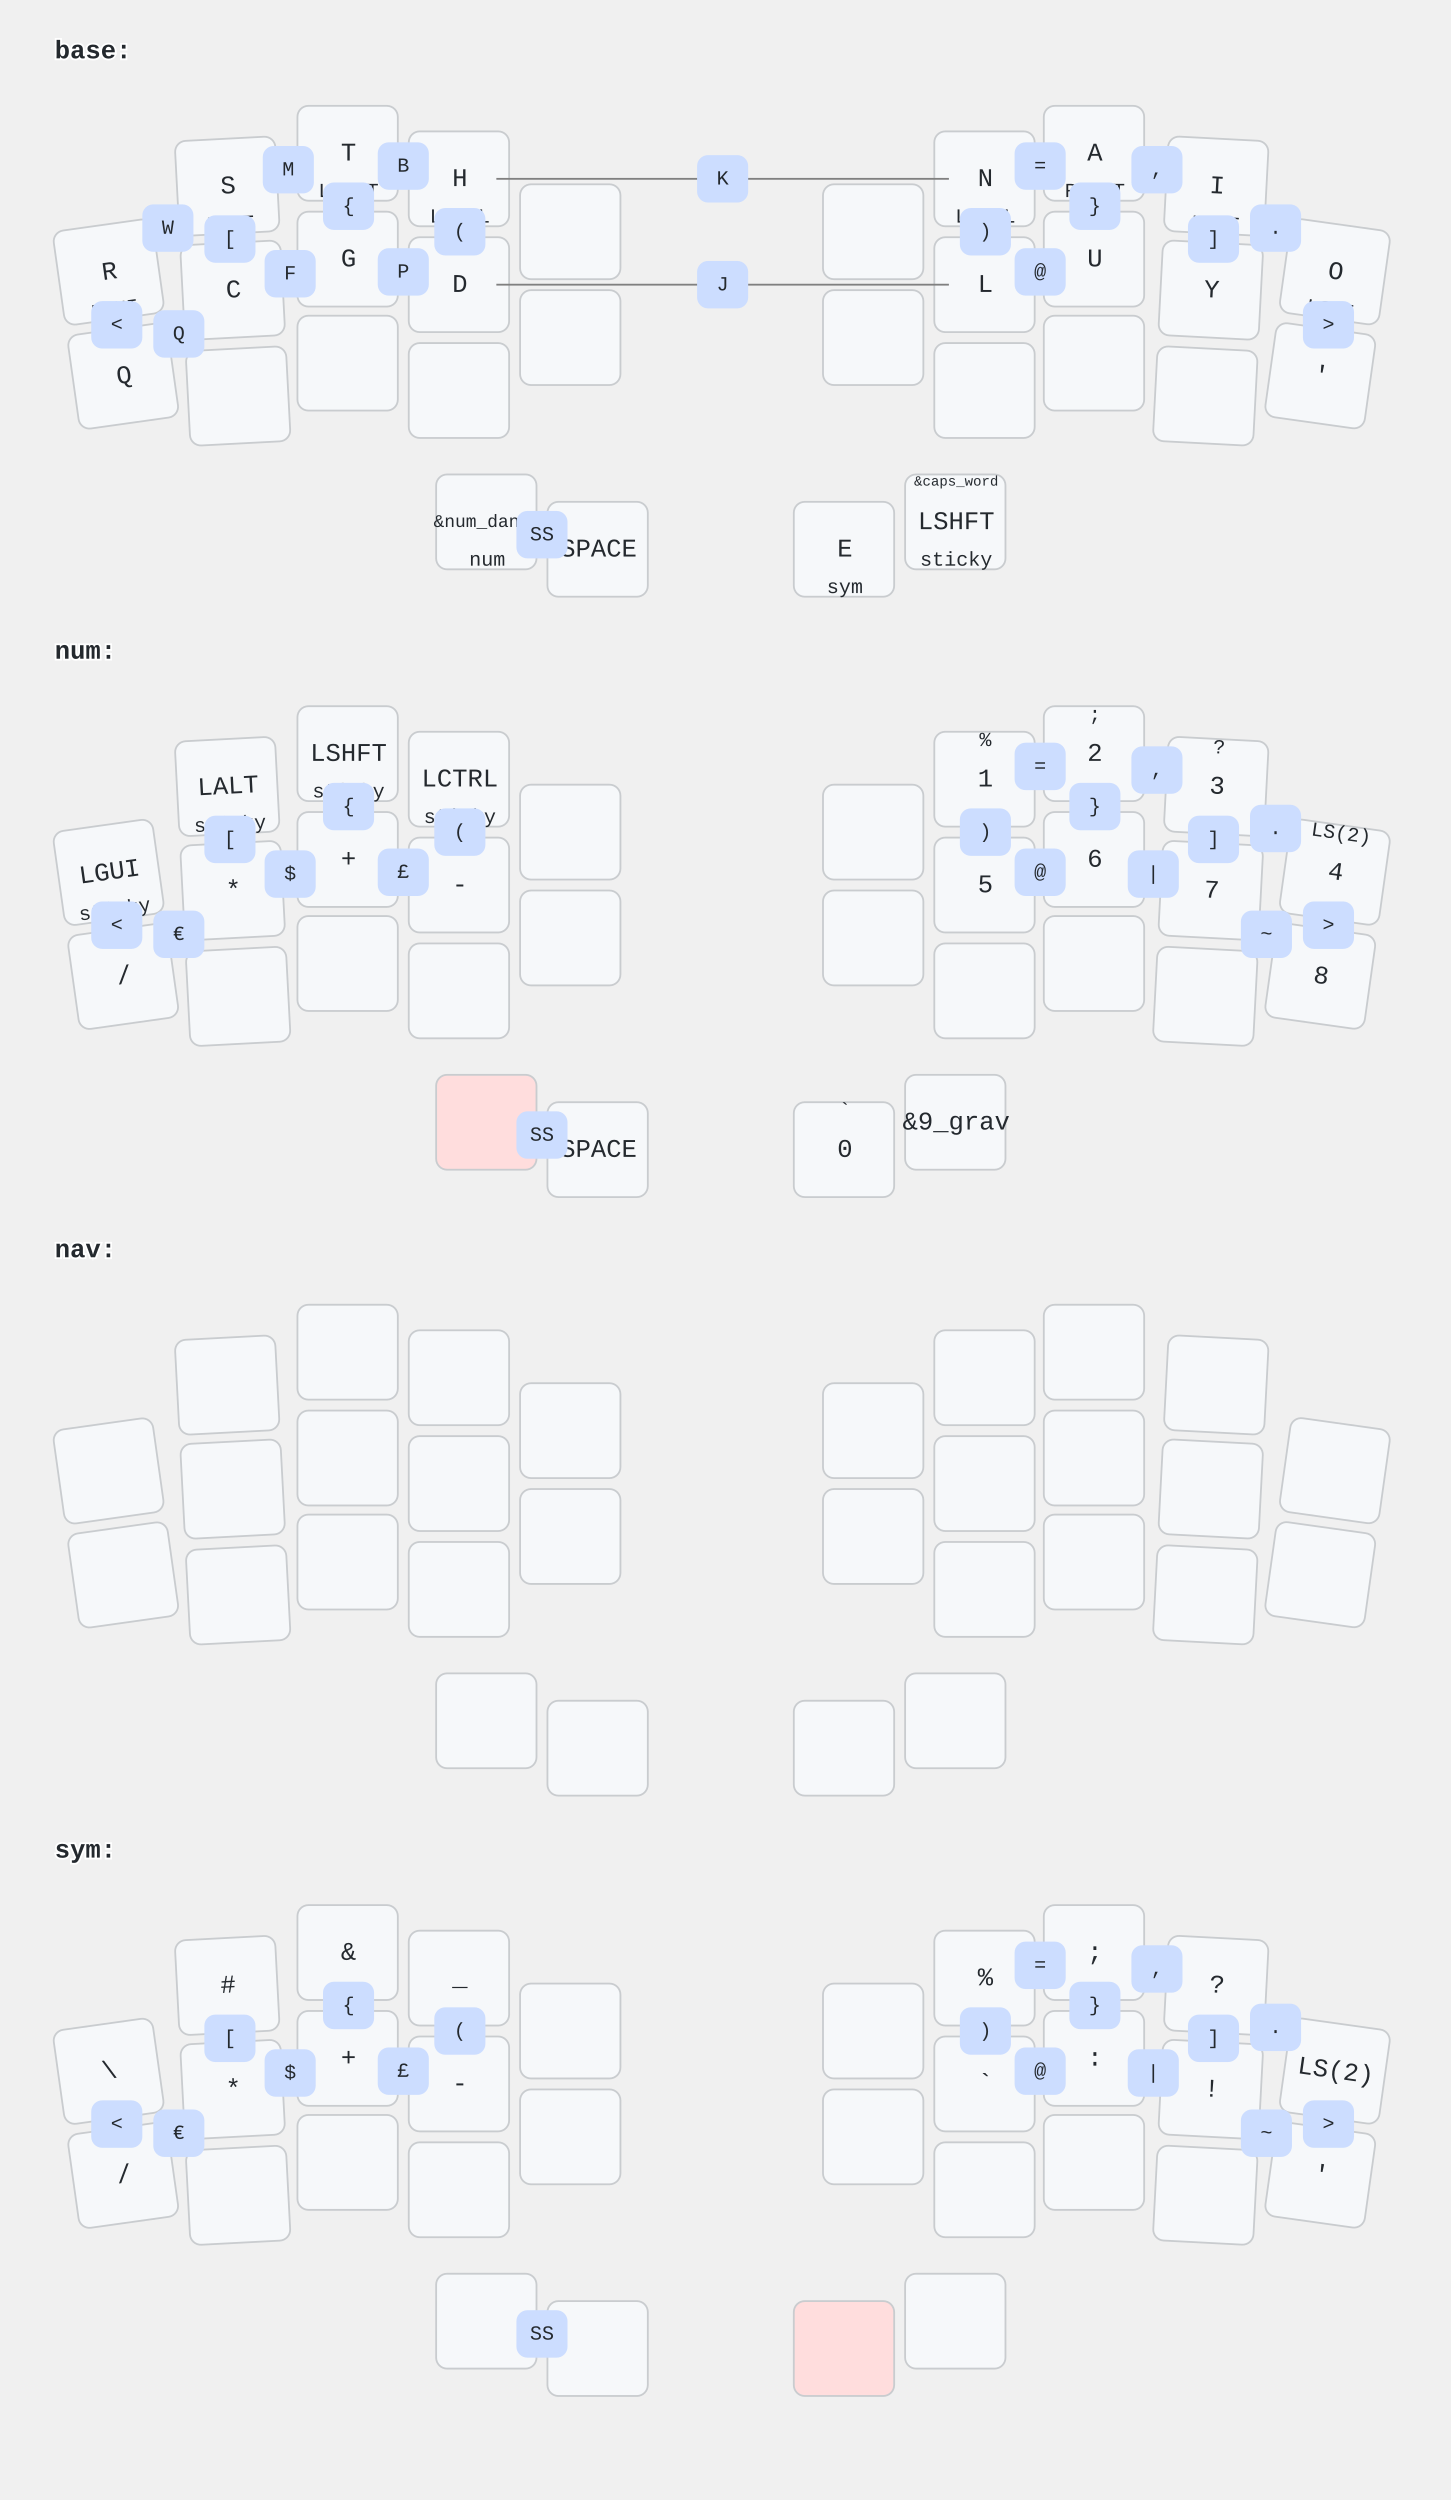
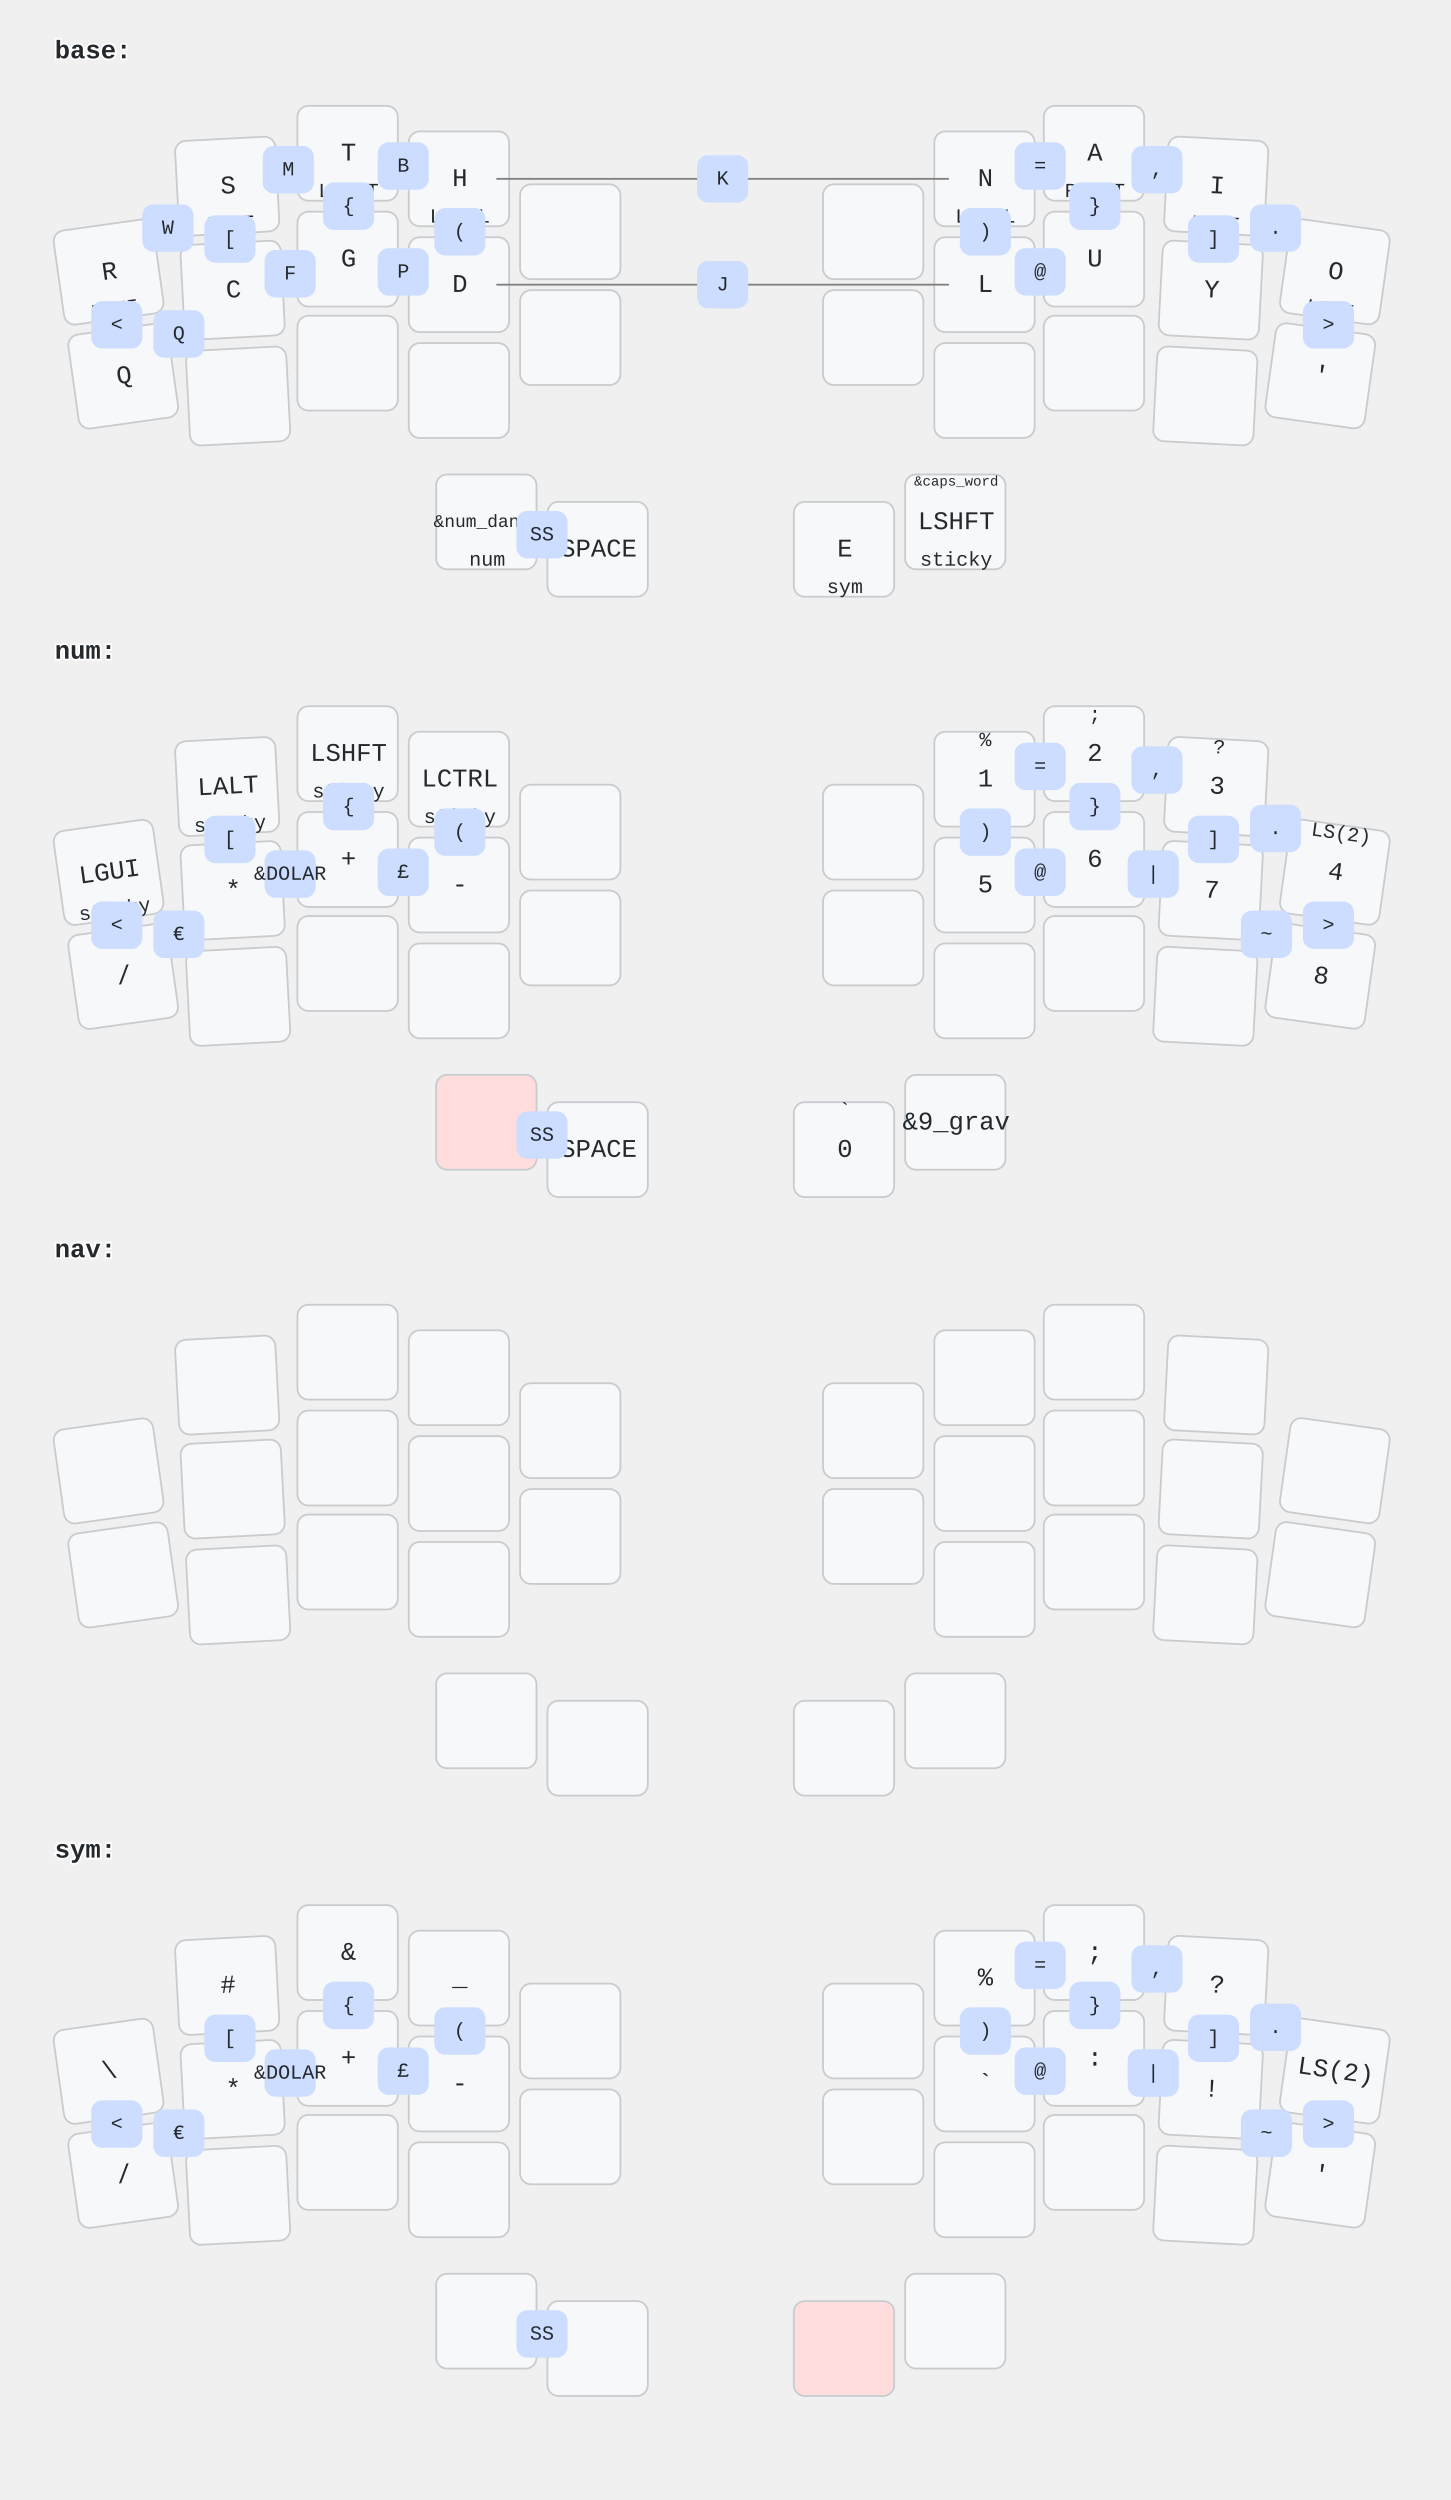
<svg xmlns="http://www.w3.org/2000/svg" width="795" height="1370" viewBox="0 0 795 1370" class="keymap">
  <style>/* inherit t  o force styles through use tags */
svg path {
    fill: inherit;
}

/* font and background color specifications */
svg.keymap {
    font-family: SFMono-Regular,Consolas,Liberation Mono,Menlo,monospace;
    font-size: 14px;
    font-kerning: normal;
    text-rendering: optimizeLegibility;
    fill: #24292e;
}

/* default key styling */
rect.key {
    fill: #f6f8fa;
    stroke: #c9cccf;
    stroke-width: 1;
}

/* default key side styling, only used is draw_key_sides is set */
rect.side {
    filter: brightness(90%);
}

/* color accent for combo boxes */
rect.combo, rect.combo-separate {
    fill: #cdf;
}

/* color accent for held keys */
rect.held, rect.combo.held {
    fill: #fdd;
}

/* color accent for ghost (optional) keys */
rect.ghost, rect.combo.ghost {
    stroke-dasharray: 4, 4;
    stroke-width: 2;
}

text {
    text-anchor: middle;
    dominant-baseline: middle;
}

/* styling for layer labels */
text.label {
    font-weight: bold;
    text-anchor: start;
    stroke: white;
    stroke-width: 2;
    paint-order: stroke;
}

/* styling for combo tap, and key hold/shifted label text */
text.combo, text.hold, text.shifted {
    font-size: 11px;
}

text.hold {
    text-anchor: middle;
    dominant-baseline: auto;
}

text.shifted {
    text-anchor: middle;
    dominant-baseline: hanging;
}

/* styling for hold/shifted label text in combo box */
text.combo.hold, text.combo.shifted {
    font-size: 8px;
}

/* lighter symbol for transparent keys */
text.trans {
    fill: #7b7e81;
}

/* styling for combo dendrons */
path.combo {
    stroke-width: 1;
    stroke: gray;
    fill: none;
}

/* Start Tabler Icons Cleanup */
/* cannot use height/width with glyphs */
.icon-tabler &gt; path {
    fill: inherit;
    stroke: inherit;
    stroke-width: 2;
}
/* hide tabler's default box */
.icon-tabler &gt; path[stroke="none"][fill="none"] {
    visibility: hidden;
}
/* End Tabler Icons Cleanup */
</style>
  <g transform="translate(30, 0)" class="layer-base">
    <text x="0" y="28" class="label">base:</text>
    <g transform="translate(0, 56)">
      <g transform="translate(30, 93) rotate(-8.0)" class="key keypos-0">
        <rect rx="6" ry="6" x="-28" y="-26" width="55" height="52" class="key" />
        <text x="0" y="0" class="key tap">R</text>
        <text x="0" y="24" class="key hold">LGUI</text>
      </g>
      <g transform="translate(95, 46) rotate(-3.0)" class="key keypos-1">
        <rect rx="6" ry="6" x="-28" y="-26" width="55" height="52" class="key" />
        <text x="0" y="0" class="key tap">S</text>
        <text x="0" y="24" class="key hold">LALT</text>
      </g>
      <g transform="translate(161, 28)" class="key keypos-2">
        <rect rx="6" ry="6" x="-28" y="-26" width="55" height="52" class="key" />
        <text x="0" y="0" class="key tap">T</text>
        <text x="0" y="24" class="key hold">LSHFT</text>
      </g>
      <g transform="translate(222, 42)" class="key keypos-3">
        <rect rx="6" ry="6" x="-28" y="-26" width="55" height="52" class="key" />
        <text x="0" y="0" class="key tap">H</text>
        <text x="0" y="24" class="key hold">LCTRL</text>
      </g>
      <g transform="translate(283, 71)" class="key trans keypos-4">
        <rect rx="6" ry="6" x="-28" y="-26" width="55" height="52" class="key trans" />
      </g>
      <g transform="translate(449, 71)" class="key trans keypos-5">
        <rect rx="6" ry="6" x="-28" y="-26" width="55" height="52" class="key trans" />
      </g>
      <g transform="translate(510, 42)" class="key keypos-6">
        <rect rx="6" ry="6" x="-28" y="-26" width="55" height="52" class="key" />
        <text x="0" y="0" class="key tap">N</text>
        <text x="0" y="24" class="key hold">LCTRL</text>
      </g>
      <g transform="translate(570, 28)" class="key keypos-7">
        <rect rx="6" ry="6" x="-28" y="-26" width="55" height="52" class="key" />
        <text x="0" y="0" class="key tap">A</text>
        <text x="0" y="24" class="key hold">RSHFT</text>
      </g>
      <g transform="translate(637, 46) rotate(3.0)" class="key keypos-8">
        <rect rx="6" ry="6" x="-28" y="-26" width="55" height="52" class="key" />
        <text x="0" y="0" class="key tap">I</text>
        <text x="0" y="24" class="key hold">LALT</text>
      </g>
      <g transform="translate(702, 93) rotate(8.0)" class="key keypos-9">
        <rect rx="6" ry="6" x="-28" y="-26" width="55" height="52" class="key" />
        <text x="0" y="0" class="key tap">O</text>
        <text x="0" y="24" class="key hold">LGUI</text>
      </g>
      <g transform="translate(38, 150) rotate(-8.0)" class="key keypos-10">
        <rect rx="6" ry="6" x="-28" y="-26" width="55" height="52" class="key" />
        <text x="0" y="0" class="key tap">Q</text>
      </g>
      <g transform="translate(98, 103) rotate(-3.0)" class="key keypos-11">
        <rect rx="6" ry="6" x="-28" y="-26" width="55" height="52" class="key" />
        <text x="0" y="0" class="key tap">C</text>
      </g>
      <g transform="translate(161, 86)" class="key keypos-12">
        <rect rx="6" ry="6" x="-28" y="-26" width="55" height="52" class="key" />
        <text x="0" y="0" class="key tap">G</text>
      </g>
      <g transform="translate(222, 100)" class="key keypos-13">
        <rect rx="6" ry="6" x="-28" y="-26" width="55" height="52" class="key" />
        <text x="0" y="0" class="key tap">D</text>
      </g>
      <g transform="translate(283, 129)" class="key trans keypos-14">
        <rect rx="6" ry="6" x="-28" y="-26" width="55" height="52" class="key trans" />
      </g>
      <g transform="translate(449, 129)" class="key trans keypos-15">
        <rect rx="6" ry="6" x="-28" y="-26" width="55" height="52" class="key trans" />
      </g>
      <g transform="translate(510, 100)" class="key keypos-16">
        <rect rx="6" ry="6" x="-28" y="-26" width="55" height="52" class="key" />
        <text x="0" y="0" class="key tap">L</text>
      </g>
      <g transform="translate(570, 86)" class="key keypos-17">
        <rect rx="6" ry="6" x="-28" y="-26" width="55" height="52" class="key" />
        <text x="0" y="0" class="key tap">U</text>
      </g>
      <g transform="translate(634, 103) rotate(3.0)" class="key keypos-18">
        <rect rx="6" ry="6" x="-28" y="-26" width="55" height="52" class="key" />
        <text x="0" y="0" class="key tap">Y</text>
      </g>
      <g transform="translate(694, 150) rotate(8.0)" class="key keypos-19">
        <rect rx="6" ry="6" x="-28" y="-26" width="55" height="52" class="key" />
        <text x="0" y="0" class="key tap">'</text>
      </g>
      <g transform="translate(101, 161) rotate(-3.0)" class="key trans keypos-20">
        <rect rx="6" ry="6" x="-28" y="-26" width="55" height="52" class="key trans" />
      </g>
      <g transform="translate(161, 143)" class="key trans keypos-21">
        <rect rx="6" ry="6" x="-28" y="-26" width="55" height="52" class="key trans" />
      </g>
      <g transform="translate(222, 158)" class="key trans keypos-22">
        <rect rx="6" ry="6" x="-28" y="-26" width="55" height="52" class="key trans" />
      </g>
      <g transform="translate(510, 158)" class="key trans keypos-23">
        <rect rx="6" ry="6" x="-28" y="-26" width="55" height="52" class="key trans" />
      </g>
      <g transform="translate(570, 143)" class="key trans keypos-24">
        <rect rx="6" ry="6" x="-28" y="-26" width="55" height="52" class="key trans" />
      </g>
      <g transform="translate(631, 161) rotate(3.0)" class="key trans keypos-25">
        <rect rx="6" ry="6" x="-28" y="-26" width="55" height="52" class="key trans" />
      </g>
      <g transform="translate(237, 230)" class="key keypos-26">
        <rect rx="6" ry="6" x="-28" y="-26" width="55" height="52" class="key" />
        <text x="0" y="0" class="key tap">
          <tspan style="font-size: 70%">&amp;num_dance</tspan>
        </text>
        <text x="0" y="24" class="key hold">num</text>
      </g>
      <g transform="translate(298, 245)" class="key keypos-27">
        <rect rx="6" ry="6" x="-28" y="-26" width="55" height="52" class="key" />
        <text x="0" y="0" class="key tap">SPACE</text>
      </g>
      <g transform="translate(433, 245)" class="key keypos-28">
        <rect rx="6" ry="6" x="-28" y="-26" width="55" height="52" class="key" />
        <text x="0" y="0" class="key tap">E</text>
        <text x="0" y="24" class="key hold">sym</text>
      </g>
      <g transform="translate(494, 230)" class="key keypos-29">
        <rect rx="6" ry="6" x="-28" y="-26" width="55" height="52" class="key" />
        <text x="0" y="0" class="key tap">LSHFT</text>
        <text x="0" y="24" class="key hold">sticky</text>
        <text x="0" y="-24" class="key shifted">
          <tspan style="font-size: 70%">&amp;caps_word</tspan>
        </text>
      </g>
      <g class="combo combopos-0">
        <rect rx="6" ry="6" x="48" y="56" width="28" height="26" class="combo" />
        <text x="62" y="69" class="combo tap">W</text>
      </g>
      <g class="combo combopos-1">
        <rect rx="6" ry="6" x="114" y="24" width="28" height="26" class="combo" />
        <text x="128" y="37" class="combo tap">M</text>
      </g>
      <g class="combo combopos-2">
        <rect rx="6" ry="6" x="177" y="22" width="28" height="26" class="combo" />
        <text x="191" y="35" class="combo tap">B</text>
      </g>
      <g class="combo combopos-3">
        <path d="M366,42 l-124,0" class="combo" />
        <path d="M366,42 l124,0" class="combo" />
        <rect rx="6" ry="6" x="352" y="29" width="28" height="26" class="combo" />
        <text x="366" y="42" class="combo tap">K</text>
      </g>
      <g class="combo combopos-4">
        <rect rx="6" ry="6" x="526" y="22" width="28" height="26" class="combo" />
        <text x="540" y="35" class="combo tap">=</text>
      </g>
      <g class="combo combopos-5">
        <rect rx="6" ry="6" x="590" y="24" width="28" height="26" class="combo" />
        <text x="604" y="37" class="combo tap">,</text>
      </g>
      <g class="combo combopos-6">
        <rect rx="6" ry="6" x="655" y="56" width="28" height="26" class="combo" />
        <text x="669" y="69" class="combo tap">.</text>
      </g>
      <g class="combo combopos-7">
        <rect rx="6" ry="6" x="54" y="114" width="28" height="26" class="combo" />
        <text x="68" y="127" class="combo tap">Q</text>
      </g>
      <g class="combo combopos-8">
        <rect rx="6" ry="6" x="115" y="81" width="28" height="26" class="combo" />
        <text x="129" y="94" class="combo tap">F</text>
      </g>
      <g class="combo combopos-9">
        <rect rx="6" ry="6" x="177" y="80" width="28" height="26" class="combo" />
        <text x="191" y="93" class="combo tap">P</text>
      </g>
      <g class="combo combopos-10">
        <path d="M366,100 l-124,0" class="combo" />
        <path d="M366,100 l124,0" class="combo" />
        <rect rx="6" ry="6" x="352" y="87" width="28" height="26" class="combo" />
        <text x="366" y="100" class="combo tap">J</text>
      </g>
      <g class="combo combopos-11">
        <rect rx="6" ry="6" x="526" y="80" width="28" height="26" class="combo" />
        <text x="540" y="93" class="combo tap">@</text>
      </g>
      <g class="combo combopos-12">
        <rect rx="6" ry="6" x="253" y="224" width="28" height="26" class="combo" />
        <text x="267" y="237" class="combo tap">SS</text>
      </g>
      <g class="combo combopos-13">
        <rect rx="6" ry="6" x="20" y="109" width="28" height="26" class="combo" />
        <text x="34" y="122" class="combo tap">&lt;</text>
      </g>
      <g class="combo combopos-14">
        <rect rx="6" ry="6" x="82" y="62" width="28" height="26" class="combo" />
        <text x="96" y="75" class="combo tap">[</text>
      </g>
      <g class="combo combopos-15">
        <rect rx="6" ry="6" x="147" y="44" width="28" height="26" class="combo" />
        <text x="161" y="57" class="combo tap">{</text>
      </g>
      <g class="combo combopos-16">
        <rect rx="6" ry="6" x="208" y="58" width="28" height="26" class="combo" />
        <text x="222" y="71" class="combo tap">(</text>
      </g>
      <g class="combo combopos-17">
        <rect rx="6" ry="6" x="496" y="58" width="28" height="26" class="combo" />
        <text x="510" y="71" class="combo tap">)</text>
      </g>
      <g class="combo combopos-18">
        <rect rx="6" ry="6" x="556" y="44" width="28" height="26" class="combo" />
        <text x="570" y="57" class="combo tap">}</text>
      </g>
      <g class="combo combopos-19">
        <rect rx="6" ry="6" x="621" y="62" width="28" height="26" class="combo" />
        <text x="635" y="75" class="combo tap">]</text>
      </g>
      <g class="combo combopos-20">
        <rect rx="6" ry="6" x="684" y="109" width="28" height="26" class="combo" />
        <text x="698" y="122" class="combo tap">&gt;</text>
      </g>
    </g>
  </g>
  <g transform="translate(30, 329)" class="layer-num">
    <text x="0" y="28" class="label">num:</text>
    <g transform="translate(0, 56)">
      <g transform="translate(30, 93) rotate(-8.0)" class="key keypos-0">
        <rect rx="6" ry="6" x="-28" y="-26" width="55" height="52" class="key" />
        <text x="0" y="0" class="key tap">LGUI</text>
        <text x="0" y="24" class="key hold">sticky</text>
      </g>
      <g transform="translate(95, 46) rotate(-3.0)" class="key keypos-1">
        <rect rx="6" ry="6" x="-28" y="-26" width="55" height="52" class="key" />
        <text x="0" y="0" class="key tap">LALT</text>
        <text x="0" y="24" class="key hold">sticky</text>
      </g>
      <g transform="translate(161, 28)" class="key keypos-2">
        <rect rx="6" ry="6" x="-28" y="-26" width="55" height="52" class="key" />
        <text x="0" y="0" class="key tap">LSHFT</text>
        <text x="0" y="24" class="key hold">sticky</text>
      </g>
      <g transform="translate(222, 42)" class="key keypos-3">
        <rect rx="6" ry="6" x="-28" y="-26" width="55" height="52" class="key" />
        <text x="0" y="0" class="key tap">LCTRL</text>
        <text x="0" y="24" class="key hold">sticky</text>
      </g>
      <g transform="translate(283, 71)" class="key trans keypos-4">
        <rect rx="6" ry="6" x="-28" y="-26" width="55" height="52" class="key trans" />
      </g>
      <g transform="translate(449, 71)" class="key trans keypos-5">
        <rect rx="6" ry="6" x="-28" y="-26" width="55" height="52" class="key trans" />
      </g>
      <g transform="translate(510, 42)" class="key keypos-6">
        <rect rx="6" ry="6" x="-28" y="-26" width="55" height="52" class="key" />
        <text x="0" y="0" class="key tap">1</text>
        <text x="0" y="-24" class="key shifted">%</text>
      </g>
      <g transform="translate(570, 28)" class="key keypos-7">
        <rect rx="6" ry="6" x="-28" y="-26" width="55" height="52" class="key" />
        <text x="0" y="0" class="key tap">2</text>
        <text x="0" y="-24" class="key shifted">;</text>
      </g>
      <g transform="translate(637, 46) rotate(3.0)" class="key keypos-8">
        <rect rx="6" ry="6" x="-28" y="-26" width="55" height="52" class="key" />
        <text x="0" y="0" class="key tap">3</text>
        <text x="0" y="-24" class="key shifted">?</text>
      </g>
      <g transform="translate(702, 93) rotate(8.0)" class="key keypos-9">
        <rect rx="6" ry="6" x="-28" y="-26" width="55" height="52" class="key" />
        <text x="0" y="0" class="key tap">4</text>
        <text x="0" y="-24" class="key shifted">LS(2)</text>
      </g>
      <g transform="translate(38, 150) rotate(-8.0)" class="key keypos-10">
        <rect rx="6" ry="6" x="-28" y="-26" width="55" height="52" class="key" />
        <text x="0" y="0" class="key tap">/</text>
        <text x="0" y="-24" class="key shifted">\</text>
      </g>
      <g transform="translate(98, 103) rotate(-3.0)" class="key keypos-11">
        <rect rx="6" ry="6" x="-28" y="-26" width="55" height="52" class="key" />
        <text x="0" y="0" class="key tap">*</text>
        <text x="0" y="-24" class="key shifted">#</text>
      </g>
      <g transform="translate(161, 86)" class="key keypos-12">
        <rect rx="6" ry="6" x="-28" y="-26" width="55" height="52" class="key" />
        <text x="0" y="0" class="key tap">+</text>
        <text x="0" y="-24" class="key shifted">&amp;</text>
      </g>
      <g transform="translate(222, 100)" class="key keypos-13">
        <rect rx="6" ry="6" x="-28" y="-26" width="55" height="52" class="key" />
        <text x="0" y="0" class="key tap">-</text>
        <text x="0" y="-24" class="key shifted">_</text>
      </g>
      <g transform="translate(283, 129)" class="key trans keypos-14">
        <rect rx="6" ry="6" x="-28" y="-26" width="55" height="52" class="key trans" />
      </g>
      <g transform="translate(449, 129)" class="key trans keypos-15">
        <rect rx="6" ry="6" x="-28" y="-26" width="55" height="52" class="key trans" />
      </g>
      <g transform="translate(510, 100)" class="key keypos-16">
        <rect rx="6" ry="6" x="-28" y="-26" width="55" height="52" class="key" />
        <text x="0" y="0" class="key tap">5</text>
        <text x="0" y="-24" class="key shifted">`</text>
      </g>
      <g transform="translate(570, 86)" class="key keypos-17">
        <rect rx="6" ry="6" x="-28" y="-26" width="55" height="52" class="key" />
        <text x="0" y="0" class="key tap">6</text>
        <text x="0" y="-24" class="key shifted">:</text>
      </g>
      <g transform="translate(634, 103) rotate(3.0)" class="key keypos-18">
        <rect rx="6" ry="6" x="-28" y="-26" width="55" height="52" class="key" />
        <text x="0" y="0" class="key tap">7</text>
        <text x="0" y="-24" class="key shifted">!</text>
      </g>
      <g transform="translate(694, 150) rotate(8.0)" class="key keypos-19">
        <rect rx="6" ry="6" x="-28" y="-26" width="55" height="52" class="key" />
        <text x="0" y="0" class="key tap">8</text>
        <text x="0" y="-24" class="key shifted">'</text>
      </g>
      <g transform="translate(101, 161) rotate(-3.0)" class="key trans keypos-20">
        <rect rx="6" ry="6" x="-28" y="-26" width="55" height="52" class="key trans" />
      </g>
      <g transform="translate(161, 143)" class="key trans keypos-21">
        <rect rx="6" ry="6" x="-28" y="-26" width="55" height="52" class="key trans" />
      </g>
      <g transform="translate(222, 158)" class="key trans keypos-22">
        <rect rx="6" ry="6" x="-28" y="-26" width="55" height="52" class="key trans" />
      </g>
      <g transform="translate(510, 158)" class="key trans keypos-23">
        <rect rx="6" ry="6" x="-28" y="-26" width="55" height="52" class="key trans" />
      </g>
      <g transform="translate(570, 143)" class="key trans keypos-24">
        <rect rx="6" ry="6" x="-28" y="-26" width="55" height="52" class="key trans" />
      </g>
      <g transform="translate(631, 161) rotate(3.0)" class="key trans keypos-25">
        <rect rx="6" ry="6" x="-28" y="-26" width="55" height="52" class="key trans" />
      </g>
      <g transform="translate(237, 230)" class="key held keypos-26">
        <rect rx="6" ry="6" x="-28" y="-26" width="55" height="52" class="key held" />
      </g>
      <g transform="translate(298, 245)" class="key keypos-27">
        <rect rx="6" ry="6" x="-28" y="-26" width="55" height="52" class="key" />
        <text x="0" y="0" class="key tap">SPACE</text>
      </g>
      <g transform="translate(433, 245)" class="key keypos-28">
        <rect rx="6" ry="6" x="-28" y="-26" width="55" height="52" class="key" />
        <text x="0" y="0" class="key tap">0</text>
        <text x="0" y="-24" class="key shifted">`</text>
      </g>
      <g transform="translate(494, 230)" class="key keypos-29">
        <rect rx="6" ry="6" x="-28" y="-26" width="55" height="52" class="key" />
        <text x="0" y="0" class="key tap">&amp;9_grav</text>
      </g>
      <g class="combo combopos-0">
        <rect rx="6" ry="6" x="526" y="22" width="28" height="26" class="combo" />
        <text x="540" y="35" class="combo tap">=</text>
      </g>
      <g class="combo combopos-1">
        <rect rx="6" ry="6" x="590" y="24" width="28" height="26" class="combo" />
        <text x="604" y="37" class="combo tap">,</text>
      </g>
      <g class="combo combopos-2">
        <rect rx="6" ry="6" x="655" y="56" width="28" height="26" class="combo" />
        <text x="669" y="69" class="combo tap">.</text>
      </g>
      <g class="combo combopos-3">
        <rect rx="6" ry="6" x="526" y="80" width="28" height="26" class="combo" />
        <text x="540" y="93" class="combo tap">@</text>
      </g>
      <g class="combo combopos-4">
        <rect rx="6" ry="6" x="253" y="224" width="28" height="26" class="combo" />
        <text x="267" y="237" class="combo tap">SS</text>
      </g>
      <g class="combo combopos-5">
        <rect rx="6" ry="6" x="20" y="109" width="28" height="26" class="combo" />
        <text x="34" y="122" class="combo tap">&lt;</text>
      </g>
      <g class="combo combopos-6">
        <rect rx="6" ry="6" x="82" y="62" width="28" height="26" class="combo" />
        <text x="96" y="75" class="combo tap">[</text>
      </g>
      <g class="combo combopos-7">
        <rect rx="6" ry="6" x="147" y="44" width="28" height="26" class="combo" />
        <text x="161" y="57" class="combo tap">{</text>
      </g>
      <g class="combo combopos-8">
        <rect rx="6" ry="6" x="208" y="58" width="28" height="26" class="combo" />
        <text x="222" y="71" class="combo tap">(</text>
      </g>
      <g class="combo combopos-9">
        <rect rx="6" ry="6" x="496" y="58" width="28" height="26" class="combo" />
        <text x="510" y="71" class="combo tap">)</text>
      </g>
      <g class="combo combopos-10">
        <rect rx="6" ry="6" x="556" y="44" width="28" height="26" class="combo" />
        <text x="570" y="57" class="combo tap">}</text>
      </g>
      <g class="combo combopos-11">
        <rect rx="6" ry="6" x="621" y="62" width="28" height="26" class="combo" />
        <text x="635" y="75" class="combo tap">]</text>
      </g>
      <g class="combo combopos-12">
        <rect rx="6" ry="6" x="684" y="109" width="28" height="26" class="combo" />
        <text x="698" y="122" class="combo tap">&gt;</text>
      </g>
      <g class="combo combopos-13">
        <rect rx="6" ry="6" x="54" y="114" width="28" height="26" class="combo" />
        <text x="68" y="127" class="combo tap">€</text>
      </g>
      <g class="combo combopos-14">
        <rect rx="6" ry="6" x="115" y="81" width="28" height="26" class="combo" />
-         <text x="129" y="94" class="combo tap">$</text>
+         <text x="129" y="94" class="combo tap">&amp;DOLAR</text>
      </g>
      <g class="combo combopos-15">
        <rect rx="6" ry="6" x="177" y="80" width="28" height="26" class="combo" />
        <text x="191" y="93" class="combo tap">£</text>
      </g>
      <g class="combo combopos-16">
        <rect rx="6" ry="6" x="588" y="81" width="28" height="26" class="combo" />
        <text x="602" y="94" class="combo tap">|</text>
      </g>
      <g class="combo combopos-17">
        <rect rx="6" ry="6" x="650" y="114" width="28" height="26" class="combo" />
        <text x="664" y="127" class="combo tap">~</text>
      </g>
    </g>
  </g>
  <g transform="translate(30, 657)" class="layer-nav">
    <text x="0" y="28" class="label">nav:</text>
    <g transform="translate(0, 56)">
      <g transform="translate(30, 93) rotate(-8.0)" class="key trans keypos-0">
        <rect rx="6" ry="6" x="-28" y="-26" width="55" height="52" class="key trans" />
      </g>
      <g transform="translate(95, 46) rotate(-3.0)" class="key trans keypos-1">
        <rect rx="6" ry="6" x="-28" y="-26" width="55" height="52" class="key trans" />
      </g>
      <g transform="translate(161, 28)" class="key trans keypos-2">
        <rect rx="6" ry="6" x="-28" y="-26" width="55" height="52" class="key trans" />
      </g>
      <g transform="translate(222, 42)" class="key trans keypos-3">
        <rect rx="6" ry="6" x="-28" y="-26" width="55" height="52" class="key trans" />
      </g>
      <g transform="translate(283, 71)" class="key trans keypos-4">
        <rect rx="6" ry="6" x="-28" y="-26" width="55" height="52" class="key trans" />
      </g>
      <g transform="translate(449, 71)" class="key trans keypos-5">
        <rect rx="6" ry="6" x="-28" y="-26" width="55" height="52" class="key trans" />
      </g>
      <g transform="translate(510, 42)" class="key trans keypos-6">
        <rect rx="6" ry="6" x="-28" y="-26" width="55" height="52" class="key trans" />
      </g>
      <g transform="translate(570, 28)" class="key trans keypos-7">
        <rect rx="6" ry="6" x="-28" y="-26" width="55" height="52" class="key trans" />
      </g>
      <g transform="translate(637, 46) rotate(3.0)" class="key trans keypos-8">
        <rect rx="6" ry="6" x="-28" y="-26" width="55" height="52" class="key trans" />
      </g>
      <g transform="translate(702, 93) rotate(8.0)" class="key trans keypos-9">
        <rect rx="6" ry="6" x="-28" y="-26" width="55" height="52" class="key trans" />
      </g>
      <g transform="translate(38, 150) rotate(-8.0)" class="key trans keypos-10">
        <rect rx="6" ry="6" x="-28" y="-26" width="55" height="52" class="key trans" />
      </g>
      <g transform="translate(98, 103) rotate(-3.0)" class="key trans keypos-11">
        <rect rx="6" ry="6" x="-28" y="-26" width="55" height="52" class="key trans" />
      </g>
      <g transform="translate(161, 86)" class="key trans keypos-12">
        <rect rx="6" ry="6" x="-28" y="-26" width="55" height="52" class="key trans" />
      </g>
      <g transform="translate(222, 100)" class="key trans keypos-13">
        <rect rx="6" ry="6" x="-28" y="-26" width="55" height="52" class="key trans" />
      </g>
      <g transform="translate(283, 129)" class="key trans keypos-14">
        <rect rx="6" ry="6" x="-28" y="-26" width="55" height="52" class="key trans" />
      </g>
      <g transform="translate(449, 129)" class="key trans keypos-15">
        <rect rx="6" ry="6" x="-28" y="-26" width="55" height="52" class="key trans" />
      </g>
      <g transform="translate(510, 100)" class="key trans keypos-16">
        <rect rx="6" ry="6" x="-28" y="-26" width="55" height="52" class="key trans" />
      </g>
      <g transform="translate(570, 86)" class="key trans keypos-17">
        <rect rx="6" ry="6" x="-28" y="-26" width="55" height="52" class="key trans" />
      </g>
      <g transform="translate(634, 103) rotate(3.0)" class="key trans keypos-18">
        <rect rx="6" ry="6" x="-28" y="-26" width="55" height="52" class="key trans" />
      </g>
      <g transform="translate(694, 150) rotate(8.0)" class="key trans keypos-19">
        <rect rx="6" ry="6" x="-28" y="-26" width="55" height="52" class="key trans" />
      </g>
      <g transform="translate(101, 161) rotate(-3.0)" class="key trans keypos-20">
        <rect rx="6" ry="6" x="-28" y="-26" width="55" height="52" class="key trans" />
      </g>
      <g transform="translate(161, 143)" class="key trans keypos-21">
        <rect rx="6" ry="6" x="-28" y="-26" width="55" height="52" class="key trans" />
      </g>
      <g transform="translate(222, 158)" class="key trans keypos-22">
        <rect rx="6" ry="6" x="-28" y="-26" width="55" height="52" class="key trans" />
      </g>
      <g transform="translate(510, 158)" class="key trans keypos-23">
        <rect rx="6" ry="6" x="-28" y="-26" width="55" height="52" class="key trans" />
      </g>
      <g transform="translate(570, 143)" class="key trans keypos-24">
        <rect rx="6" ry="6" x="-28" y="-26" width="55" height="52" class="key trans" />
      </g>
      <g transform="translate(631, 161) rotate(3.0)" class="key trans keypos-25">
        <rect rx="6" ry="6" x="-28" y="-26" width="55" height="52" class="key trans" />
      </g>
      <g transform="translate(237, 230)" class="key trans keypos-26">
        <rect rx="6" ry="6" x="-28" y="-26" width="55" height="52" class="key trans" />
      </g>
      <g transform="translate(298, 245)" class="key trans keypos-27">
        <rect rx="6" ry="6" x="-28" y="-26" width="55" height="52" class="key trans" />
      </g>
      <g transform="translate(433, 245)" class="key trans keypos-28">
        <rect rx="6" ry="6" x="-28" y="-26" width="55" height="52" class="key trans" />
      </g>
      <g transform="translate(494, 230)" class="key trans keypos-29">
        <rect rx="6" ry="6" x="-28" y="-26" width="55" height="52" class="key trans" />
      </g>
    </g>
  </g>
  <g transform="translate(30, 986)" class="layer-sym">
    <text x="0" y="28" class="label">sym:</text>
    <g transform="translate(0, 56)">
      <g transform="translate(30, 93) rotate(-8.0)" class="key keypos-0">
        <rect rx="6" ry="6" x="-28" y="-26" width="55" height="52" class="key" />
        <text x="0" y="0" class="key tap">\</text>
      </g>
      <g transform="translate(95, 46) rotate(-3.0)" class="key keypos-1">
        <rect rx="6" ry="6" x="-28" y="-26" width="55" height="52" class="key" />
        <text x="0" y="0" class="key tap">#</text>
      </g>
      <g transform="translate(161, 28)" class="key keypos-2">
        <rect rx="6" ry="6" x="-28" y="-26" width="55" height="52" class="key" />
        <text x="0" y="0" class="key tap">&amp;</text>
      </g>
      <g transform="translate(222, 42)" class="key keypos-3">
        <rect rx="6" ry="6" x="-28" y="-26" width="55" height="52" class="key" />
        <text x="0" y="0" class="key tap">_</text>
      </g>
      <g transform="translate(283, 71)" class="key trans keypos-4">
        <rect rx="6" ry="6" x="-28" y="-26" width="55" height="52" class="key trans" />
      </g>
      <g transform="translate(449, 71)" class="key trans keypos-5">
        <rect rx="6" ry="6" x="-28" y="-26" width="55" height="52" class="key trans" />
      </g>
      <g transform="translate(510, 42)" class="key keypos-6">
        <rect rx="6" ry="6" x="-28" y="-26" width="55" height="52" class="key" />
        <text x="0" y="0" class="key tap">%</text>
      </g>
      <g transform="translate(570, 28)" class="key keypos-7">
        <rect rx="6" ry="6" x="-28" y="-26" width="55" height="52" class="key" />
        <text x="0" y="0" class="key tap">;</text>
      </g>
      <g transform="translate(637, 46) rotate(3.0)" class="key keypos-8">
        <rect rx="6" ry="6" x="-28" y="-26" width="55" height="52" class="key" />
        <text x="0" y="0" class="key tap">?</text>
      </g>
      <g transform="translate(702, 93) rotate(8.0)" class="key keypos-9">
        <rect rx="6" ry="6" x="-28" y="-26" width="55" height="52" class="key" />
        <text x="0" y="0" class="key tap">LS(2)</text>
      </g>
      <g transform="translate(38, 150) rotate(-8.0)" class="key keypos-10">
        <rect rx="6" ry="6" x="-28" y="-26" width="55" height="52" class="key" />
        <text x="0" y="0" class="key tap">/</text>
      </g>
      <g transform="translate(98, 103) rotate(-3.0)" class="key keypos-11">
        <rect rx="6" ry="6" x="-28" y="-26" width="55" height="52" class="key" />
        <text x="0" y="0" class="key tap">*</text>
      </g>
      <g transform="translate(161, 86)" class="key keypos-12">
        <rect rx="6" ry="6" x="-28" y="-26" width="55" height="52" class="key" />
        <text x="0" y="0" class="key tap">+</text>
      </g>
      <g transform="translate(222, 100)" class="key keypos-13">
        <rect rx="6" ry="6" x="-28" y="-26" width="55" height="52" class="key" />
        <text x="0" y="0" class="key tap">-</text>
      </g>
      <g transform="translate(283, 129)" class="key trans keypos-14">
        <rect rx="6" ry="6" x="-28" y="-26" width="55" height="52" class="key trans" />
      </g>
      <g transform="translate(449, 129)" class="key trans keypos-15">
        <rect rx="6" ry="6" x="-28" y="-26" width="55" height="52" class="key trans" />
      </g>
      <g transform="translate(510, 100)" class="key keypos-16">
        <rect rx="6" ry="6" x="-28" y="-26" width="55" height="52" class="key" />
        <text x="0" y="0" class="key tap">`</text>
      </g>
      <g transform="translate(570, 86)" class="key keypos-17">
        <rect rx="6" ry="6" x="-28" y="-26" width="55" height="52" class="key" />
        <text x="0" y="0" class="key tap">:</text>
      </g>
      <g transform="translate(634, 103) rotate(3.0)" class="key keypos-18">
        <rect rx="6" ry="6" x="-28" y="-26" width="55" height="52" class="key" />
        <text x="0" y="0" class="key tap">!</text>
      </g>
      <g transform="translate(694, 150) rotate(8.0)" class="key keypos-19">
        <rect rx="6" ry="6" x="-28" y="-26" width="55" height="52" class="key" />
        <text x="0" y="0" class="key tap">'</text>
      </g>
      <g transform="translate(101, 161) rotate(-3.0)" class="key trans keypos-20">
        <rect rx="6" ry="6" x="-28" y="-26" width="55" height="52" class="key trans" />
      </g>
      <g transform="translate(161, 143)" class="key trans keypos-21">
        <rect rx="6" ry="6" x="-28" y="-26" width="55" height="52" class="key trans" />
      </g>
      <g transform="translate(222, 158)" class="key trans keypos-22">
        <rect rx="6" ry="6" x="-28" y="-26" width="55" height="52" class="key trans" />
      </g>
      <g transform="translate(510, 158)" class="key trans keypos-23">
        <rect rx="6" ry="6" x="-28" y="-26" width="55" height="52" class="key trans" />
      </g>
      <g transform="translate(570, 143)" class="key trans keypos-24">
        <rect rx="6" ry="6" x="-28" y="-26" width="55" height="52" class="key trans" />
      </g>
      <g transform="translate(631, 161) rotate(3.0)" class="key trans keypos-25">
        <rect rx="6" ry="6" x="-28" y="-26" width="55" height="52" class="key trans" />
      </g>
      <g transform="translate(237, 230)" class="key trans keypos-26">
        <rect rx="6" ry="6" x="-28" y="-26" width="55" height="52" class="key trans" />
      </g>
      <g transform="translate(298, 245)" class="key trans keypos-27">
        <rect rx="6" ry="6" x="-28" y="-26" width="55" height="52" class="key trans" />
      </g>
      <g transform="translate(433, 245)" class="key held keypos-28">
        <rect rx="6" ry="6" x="-28" y="-26" width="55" height="52" class="key held" />
      </g>
      <g transform="translate(494, 230)" class="key trans keypos-29">
        <rect rx="6" ry="6" x="-28" y="-26" width="55" height="52" class="key trans" />
      </g>
      <g class="combo combopos-0">
        <rect rx="6" ry="6" x="526" y="22" width="28" height="26" class="combo" />
        <text x="540" y="35" class="combo tap">=</text>
      </g>
      <g class="combo combopos-1">
        <rect rx="6" ry="6" x="590" y="24" width="28" height="26" class="combo" />
        <text x="604" y="37" class="combo tap">,</text>
      </g>
      <g class="combo combopos-2">
        <rect rx="6" ry="6" x="655" y="56" width="28" height="26" class="combo" />
        <text x="669" y="69" class="combo tap">.</text>
      </g>
      <g class="combo combopos-3">
        <rect rx="6" ry="6" x="526" y="80" width="28" height="26" class="combo" />
        <text x="540" y="93" class="combo tap">@</text>
      </g>
      <g class="combo combopos-4">
        <rect rx="6" ry="6" x="253" y="224" width="28" height="26" class="combo" />
        <text x="267" y="237" class="combo tap">SS</text>
      </g>
      <g class="combo combopos-5">
        <rect rx="6" ry="6" x="20" y="109" width="28" height="26" class="combo" />
        <text x="34" y="122" class="combo tap">&lt;</text>
      </g>
      <g class="combo combopos-6">
        <rect rx="6" ry="6" x="82" y="62" width="28" height="26" class="combo" />
        <text x="96" y="75" class="combo tap">[</text>
      </g>
      <g class="combo combopos-7">
        <rect rx="6" ry="6" x="147" y="44" width="28" height="26" class="combo" />
        <text x="161" y="57" class="combo tap">{</text>
      </g>
      <g class="combo combopos-8">
        <rect rx="6" ry="6" x="208" y="58" width="28" height="26" class="combo" />
        <text x="222" y="71" class="combo tap">(</text>
      </g>
      <g class="combo combopos-9">
        <rect rx="6" ry="6" x="496" y="58" width="28" height="26" class="combo" />
        <text x="510" y="71" class="combo tap">)</text>
      </g>
      <g class="combo combopos-10">
        <rect rx="6" ry="6" x="556" y="44" width="28" height="26" class="combo" />
        <text x="570" y="57" class="combo tap">}</text>
      </g>
      <g class="combo combopos-11">
        <rect rx="6" ry="6" x="621" y="62" width="28" height="26" class="combo" />
        <text x="635" y="75" class="combo tap">]</text>
      </g>
      <g class="combo combopos-12">
        <rect rx="6" ry="6" x="684" y="109" width="28" height="26" class="combo" />
        <text x="698" y="122" class="combo tap">&gt;</text>
      </g>
      <g class="combo combopos-13">
        <rect rx="6" ry="6" x="54" y="114" width="28" height="26" class="combo" />
        <text x="68" y="127" class="combo tap">€</text>
      </g>
      <g class="combo combopos-14">
        <rect rx="6" ry="6" x="115" y="81" width="28" height="26" class="combo" />
-         <text x="129" y="94" class="combo tap">$</text>
+         <text x="129" y="94" class="combo tap">&amp;DOLAR</text>
      </g>
      <g class="combo combopos-15">
        <rect rx="6" ry="6" x="177" y="80" width="28" height="26" class="combo" />
        <text x="191" y="93" class="combo tap">£</text>
      </g>
      <g class="combo combopos-16">
        <rect rx="6" ry="6" x="588" y="81" width="28" height="26" class="combo" />
        <text x="602" y="94" class="combo tap">|</text>
      </g>
      <g class="combo combopos-17">
        <rect rx="6" ry="6" x="650" y="114" width="28" height="26" class="combo" />
        <text x="664" y="127" class="combo tap">~</text>
      </g>
    </g>
  </g>
</svg>
